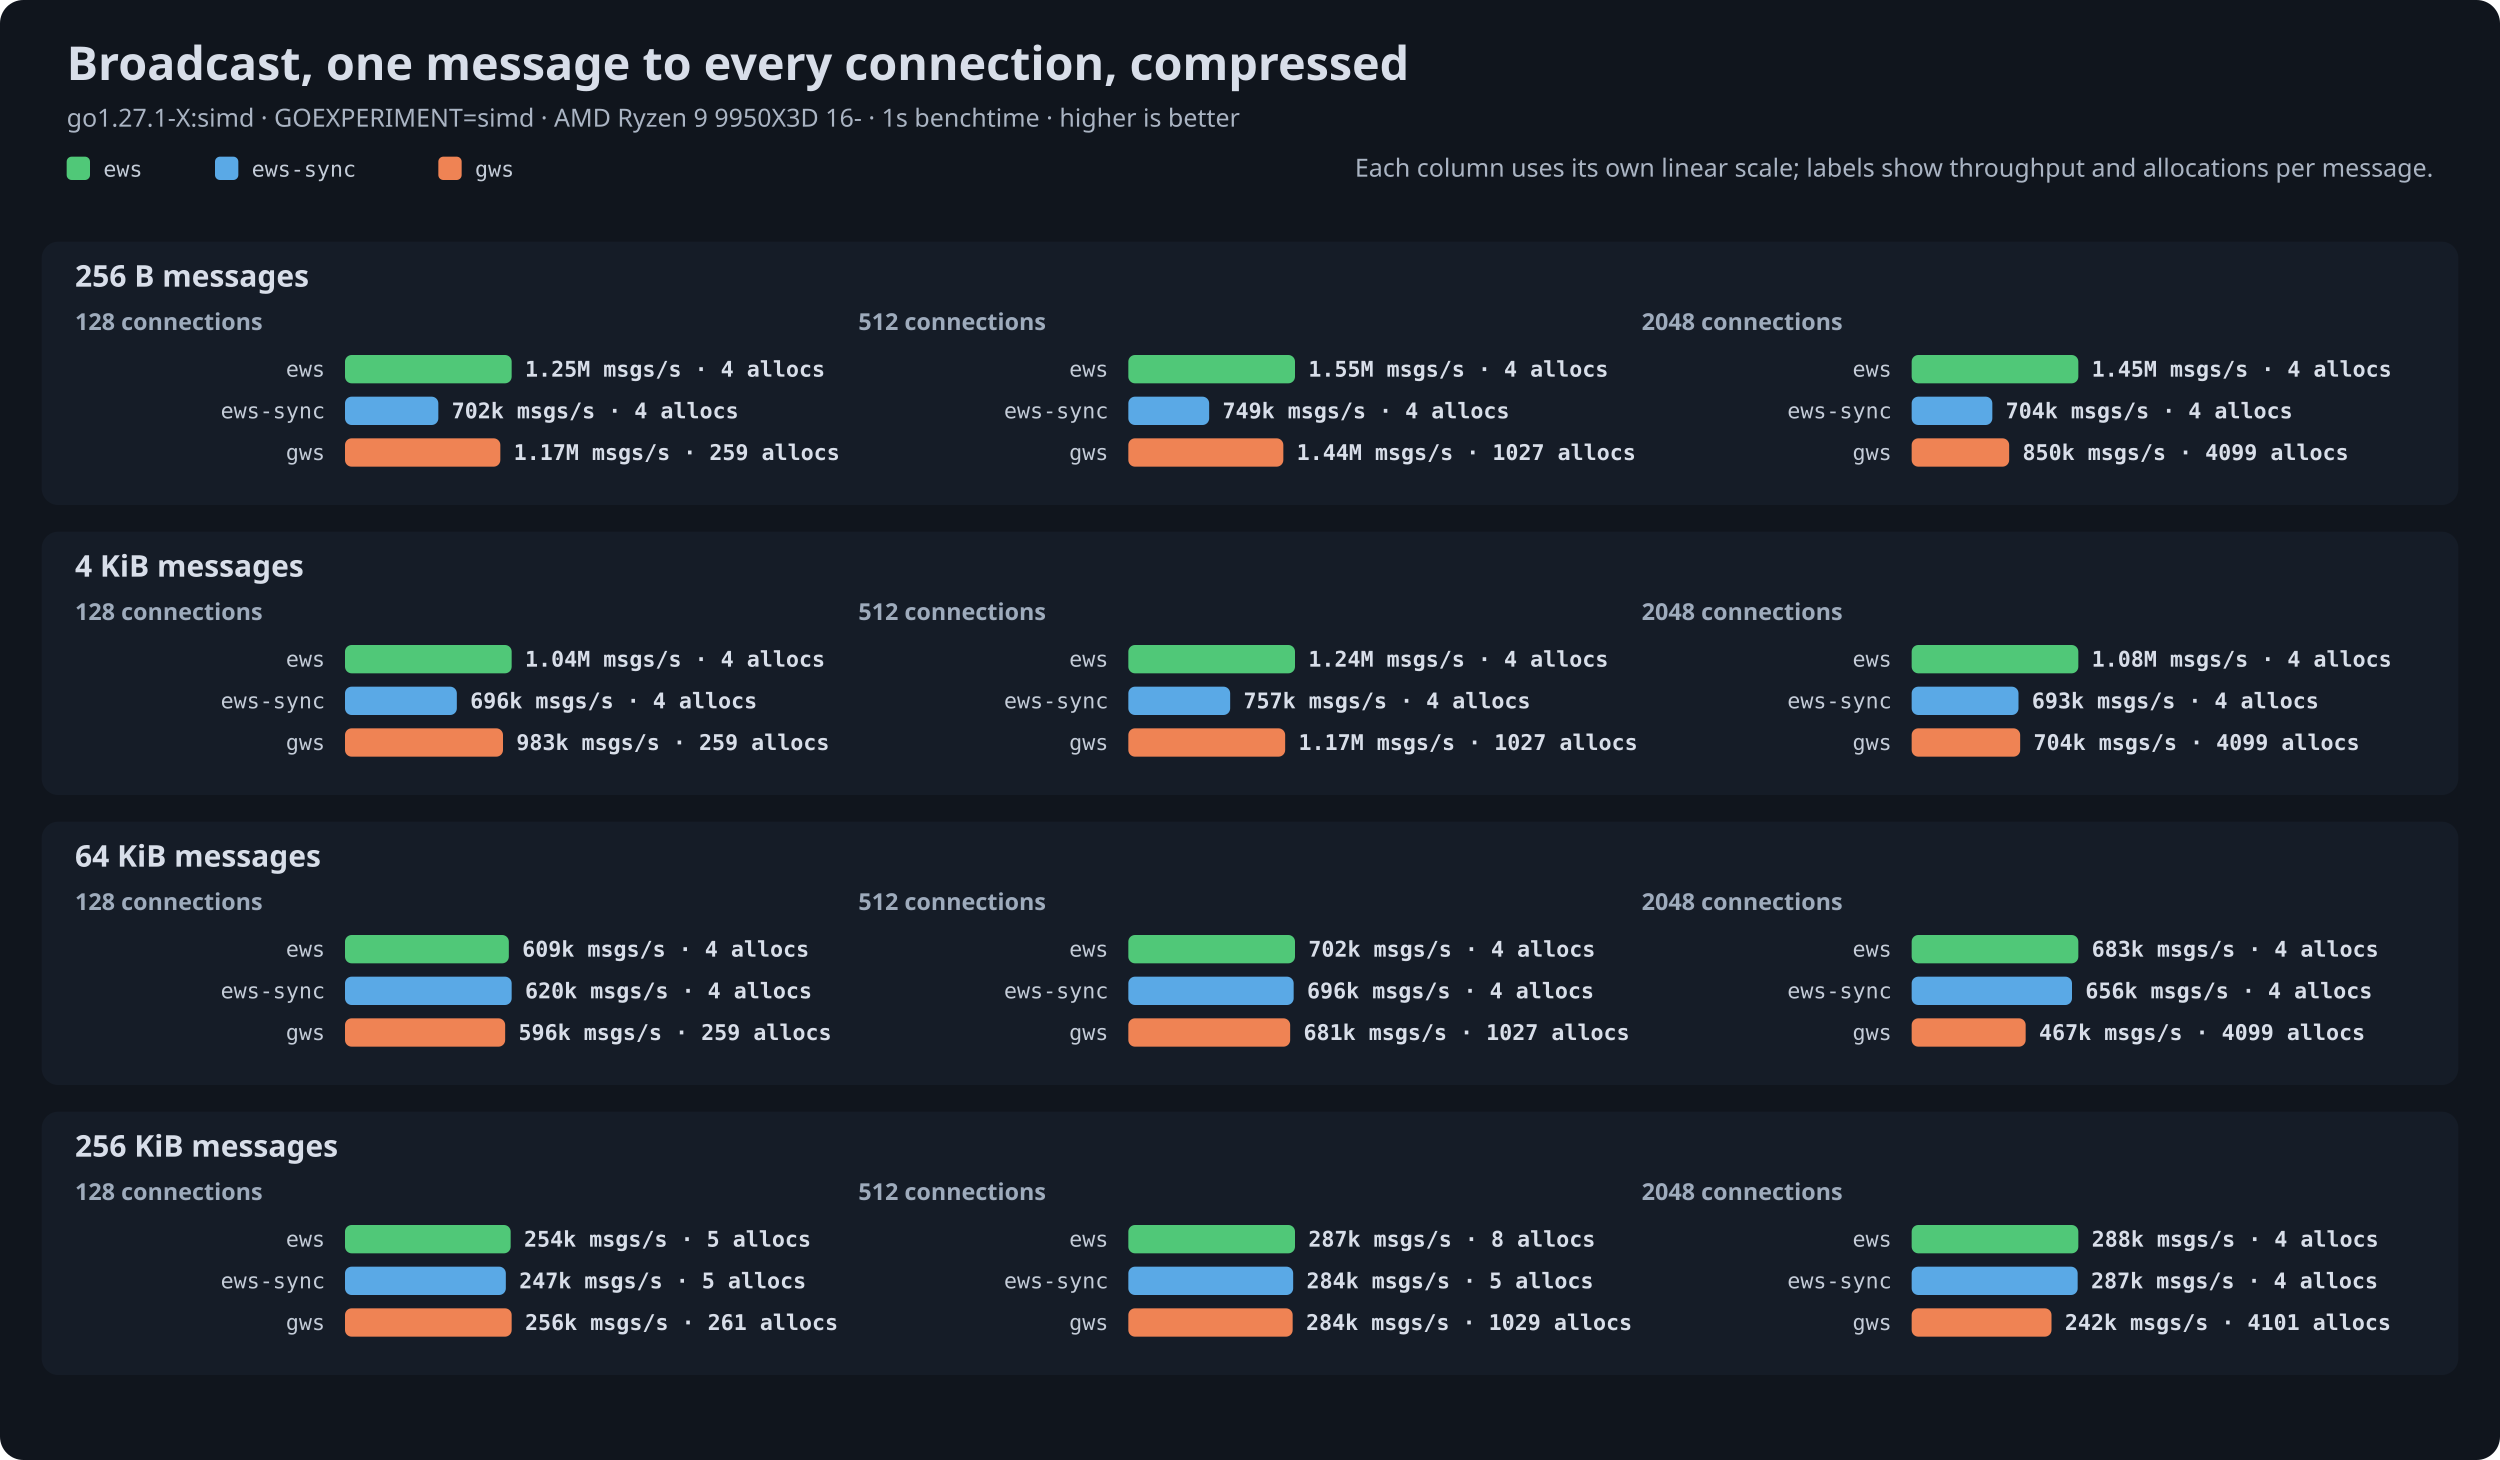
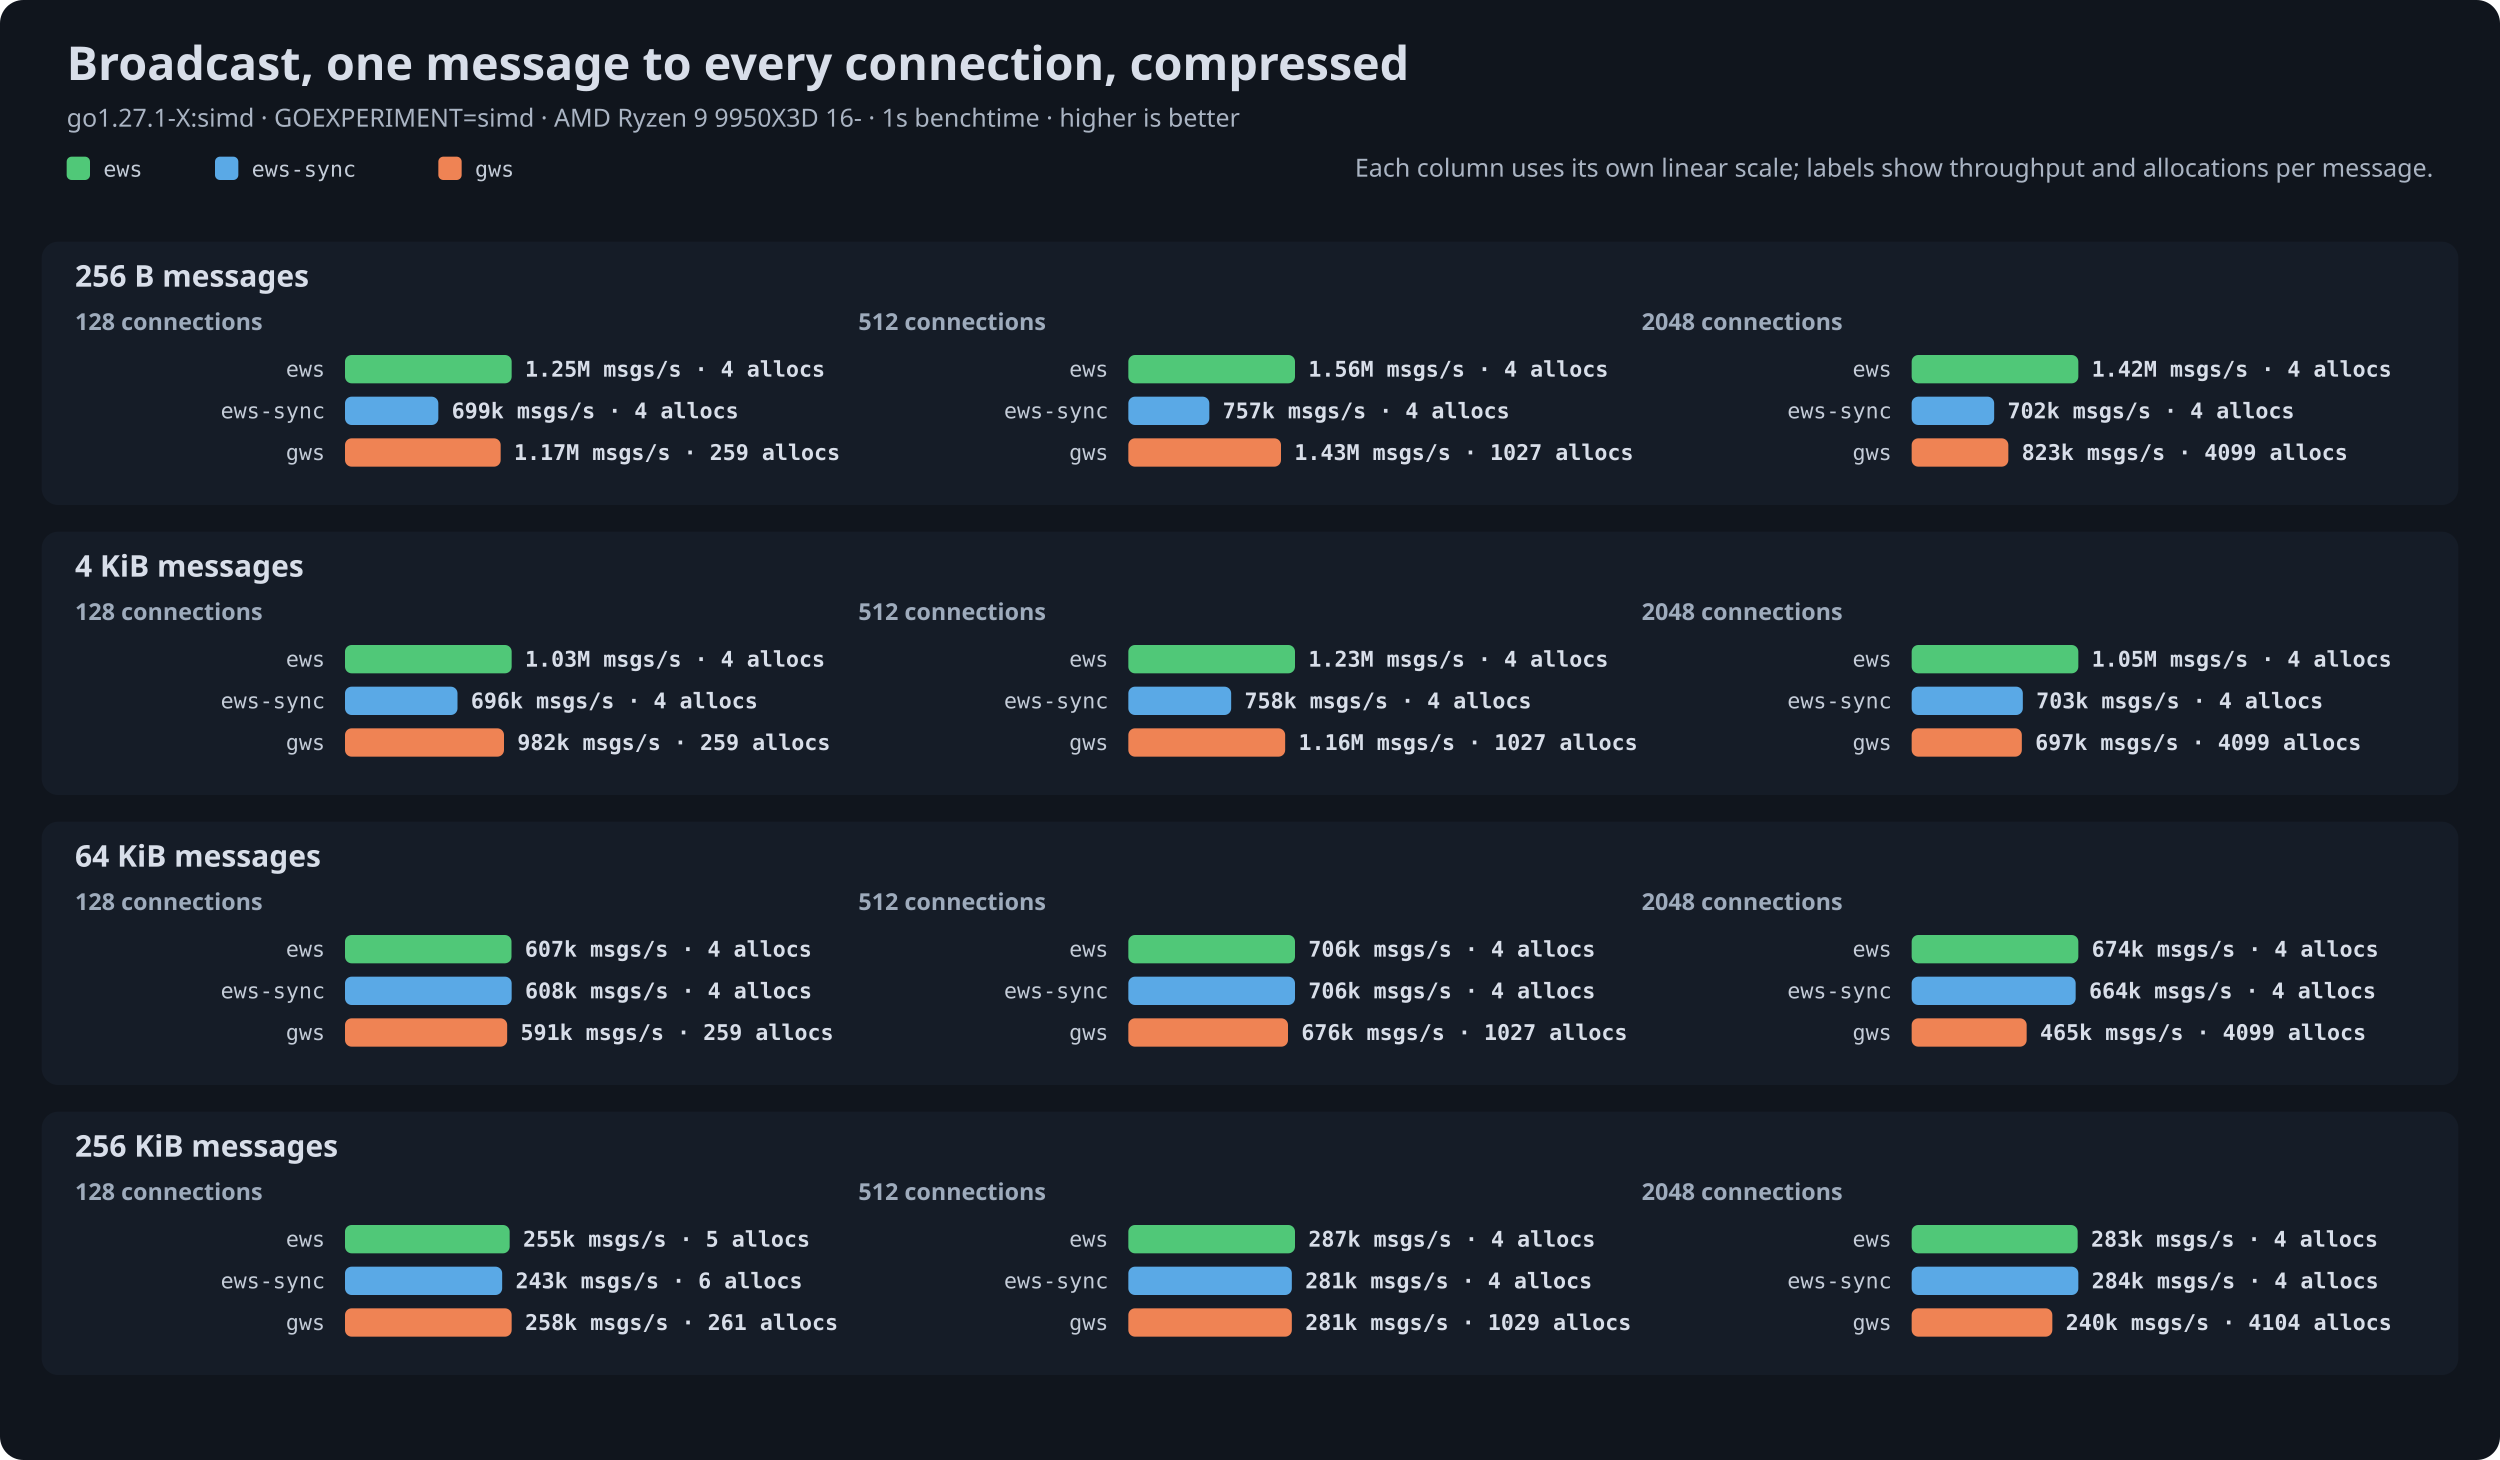
<svg xmlns="http://www.w3.org/2000/svg" width="1500" height="876" viewBox="0 0 1500 876" role="img" aria-labelledby="title desc">
  <style>text{font-family:ui-monospace,SFMono-Regular,Menlo,Consolas,monospace;fill:#d8dee9}.title{font-family:ui-sans-serif,system-ui,sans-serif;font-size:28px;font-weight:700}.subtitle{font-family:ui-sans-serif,system-ui,sans-serif;font-size:15px;fill:#aab4c3}.group{font-family:ui-sans-serif,system-ui,sans-serif;font-size:18px;font-weight:650}.contract{font-family:ui-sans-serif,system-ui,sans-serif;font-size:14px;font-weight:650;fill:#9eabbc}.series{font-size:13px;fill:#c4ccd8}.value{font-size:13px;font-weight:650}.panel{fill:#151c27}</style>
  <rect width="1500" height="876" rx="14" fill="#10151d" />
  <text class="title" x="40" y="48">Broadcast, one message to every connection, compressed</text>
  <text class="subtitle" x="40" y="76">go1.27.1-X:simd · GOEXPERIMENT=simd · AMD Ryzen 9 9950X3D 16- · 1s benchtime · higher is better</text>
  <rect x="40" y="94" width="14" height="14" rx="3" fill="#50c878" />
  <text class="series" x="62" y="106">ews</text>
  <rect x="129" y="94" width="14" height="14" rx="3" fill="#5aa9e6" />
  <text class="series" x="151" y="106">ews-sync</text>
  <rect x="263" y="94" width="14" height="14" rx="3" fill="#ef8354" />
  <text class="series" x="285" y="106">gws</text>
  <text class="subtitle" x="1460" y="106" text-anchor="end">Each column uses its own linear scale; labels show throughput and allocations per message.</text>
  <g transform="translate(0,145)">
    <rect class="panel" x="25" y="0" width="1450" height="158" rx="10" />
    <text class="group" x="45" y="27">256 B messages</text>
    <text class="contract" x="45" y="53">128 connections</text>
    <text class="series" x="195" y="81" text-anchor="end">ews</text>
    <rect x="207" y="68" width="100.0" height="17" rx="4" fill="#50c878" />
    <text class="value" x="315.0" y="81">1.25M msgs/s · 4 allocs</text>
    <text class="series" x="195" y="106" text-anchor="end">ews-sync</text>
    <rect x="207" y="93" width="56.0" height="17" rx="4" fill="#5aa9e6" />
-     <text class="value" x="271.0" y="106">702k msgs/s · 4 allocs</text>
+     <text class="value" x="271.0" y="106">699k msgs/s · 4 allocs</text>
    <text class="series" x="195" y="131" text-anchor="end">gws</text>
-     <rect x="207" y="118" width="93.2" height="17" rx="4" fill="#ef8354" />
-     <text class="value" x="308.2" y="131">1.17M msgs/s · 259 allocs</text>
+     <rect x="207" y="118" width="93.4" height="17" rx="4" fill="#ef8354" />
+     <text class="value" x="308.4" y="131">1.17M msgs/s · 259 allocs</text>
    <text class="contract" x="515" y="53">512 connections</text>
    <text class="series" x="665" y="81" text-anchor="end">ews</text>
    <rect x="677" y="68" width="100.0" height="17" rx="4" fill="#50c878" />
-     <text class="value" x="785.0" y="81">1.55M msgs/s · 4 allocs</text>
+     <text class="value" x="785.0" y="81">1.56M msgs/s · 4 allocs</text>
    <text class="series" x="665" y="106" text-anchor="end">ews-sync</text>
-     <rect x="677" y="93" width="48.5" height="17" rx="4" fill="#5aa9e6" />
-     <text class="value" x="733.5" y="106">749k msgs/s · 4 allocs</text>
+     <rect x="677" y="93" width="48.6" height="17" rx="4" fill="#5aa9e6" />
+     <text class="value" x="733.6" y="106">757k msgs/s · 4 allocs</text>
    <text class="series" x="665" y="131" text-anchor="end">gws</text>
-     <rect x="677" y="118" width="93.0" height="17" rx="4" fill="#ef8354" />
-     <text class="value" x="778.0" y="131">1.44M msgs/s · 1027 allocs</text>
+     <rect x="677" y="118" width="91.6" height="17" rx="4" fill="#ef8354" />
+     <text class="value" x="776.6" y="131">1.43M msgs/s · 1027 allocs</text>
    <text class="contract" x="985" y="53">2048 connections</text>
    <text class="series" x="1135" y="81" text-anchor="end">ews</text>
    <rect x="1147" y="68" width="100.0" height="17" rx="4" fill="#50c878" />
-     <text class="value" x="1255.0" y="81">1.45M msgs/s · 4 allocs</text>
+     <text class="value" x="1255.0" y="81">1.42M msgs/s · 4 allocs</text>
    <text class="series" x="1135" y="106" text-anchor="end">ews-sync</text>
-     <rect x="1147" y="93" width="48.4" height="17" rx="4" fill="#5aa9e6" />
-     <text class="value" x="1203.4" y="106">704k msgs/s · 4 allocs</text>
+     <rect x="1147" y="93" width="49.5" height="17" rx="4" fill="#5aa9e6" />
+     <text class="value" x="1204.5" y="106">702k msgs/s · 4 allocs</text>
    <text class="series" x="1135" y="131" text-anchor="end">gws</text>
-     <rect x="1147" y="118" width="58.5" height="17" rx="4" fill="#ef8354" />
-     <text class="value" x="1213.5" y="131">850k msgs/s · 4099 allocs</text>
+     <rect x="1147" y="118" width="58.0" height="17" rx="4" fill="#ef8354" />
+     <text class="value" x="1213.0" y="131">823k msgs/s · 4099 allocs</text>
  </g>
  <g transform="translate(0,319)">
    <rect class="panel" x="25" y="0" width="1450" height="158" rx="10" />
    <text class="group" x="45" y="27">4 KiB messages</text>
    <text class="contract" x="45" y="53">128 connections</text>
    <text class="series" x="195" y="81" text-anchor="end">ews</text>
    <rect x="207" y="68" width="100.0" height="17" rx="4" fill="#50c878" />
-     <text class="value" x="315.0" y="81">1.04M msgs/s · 4 allocs</text>
+     <text class="value" x="315.0" y="81">1.03M msgs/s · 4 allocs</text>
    <text class="series" x="195" y="106" text-anchor="end">ews-sync</text>
-     <rect x="207" y="93" width="67.1" height="17" rx="4" fill="#5aa9e6" />
-     <text class="value" x="282.1" y="106">696k msgs/s · 4 allocs</text>
+     <rect x="207" y="93" width="67.5" height="17" rx="4" fill="#5aa9e6" />
+     <text class="value" x="282.5" y="106">696k msgs/s · 4 allocs</text>
    <text class="series" x="195" y="131" text-anchor="end">gws</text>
-     <rect x="207" y="118" width="94.8" height="17" rx="4" fill="#ef8354" />
-     <text class="value" x="309.8" y="131">983k msgs/s · 259 allocs</text>
+     <rect x="207" y="118" width="95.4" height="17" rx="4" fill="#ef8354" />
+     <text class="value" x="310.4" y="131">982k msgs/s · 259 allocs</text>
    <text class="contract" x="515" y="53">512 connections</text>
    <text class="series" x="665" y="81" text-anchor="end">ews</text>
    <rect x="677" y="68" width="100.0" height="17" rx="4" fill="#50c878" />
-     <text class="value" x="785.0" y="81">1.24M msgs/s · 4 allocs</text>
+     <text class="value" x="785.0" y="81">1.23M msgs/s · 4 allocs</text>
    <text class="series" x="665" y="106" text-anchor="end">ews-sync</text>
-     <rect x="677" y="93" width="61.1" height="17" rx="4" fill="#5aa9e6" />
-     <text class="value" x="746.1" y="106">757k msgs/s · 4 allocs</text>
+     <rect x="677" y="93" width="61.7" height="17" rx="4" fill="#5aa9e6" />
+     <text class="value" x="746.7" y="106">758k msgs/s · 4 allocs</text>
    <text class="series" x="665" y="131" text-anchor="end">gws</text>
    <rect x="677" y="118" width="94.1" height="17" rx="4" fill="#ef8354" />
-     <text class="value" x="779.1" y="131">1.17M msgs/s · 1027 allocs</text>
+     <text class="value" x="779.1" y="131">1.16M msgs/s · 1027 allocs</text>
    <text class="contract" x="985" y="53">2048 connections</text>
    <text class="series" x="1135" y="81" text-anchor="end">ews</text>
    <rect x="1147" y="68" width="100.0" height="17" rx="4" fill="#50c878" />
-     <text class="value" x="1255.0" y="81">1.08M msgs/s · 4 allocs</text>
+     <text class="value" x="1255.0" y="81">1.05M msgs/s · 4 allocs</text>
    <text class="series" x="1135" y="106" text-anchor="end">ews-sync</text>
-     <rect x="1147" y="93" width="64.1" height="17" rx="4" fill="#5aa9e6" />
-     <text class="value" x="1219.1" y="106">693k msgs/s · 4 allocs</text>
+     <rect x="1147" y="93" width="66.7" height="17" rx="4" fill="#5aa9e6" />
+     <text class="value" x="1221.7" y="106">703k msgs/s · 4 allocs</text>
    <text class="series" x="1135" y="131" text-anchor="end">gws</text>
-     <rect x="1147" y="118" width="65.1" height="17" rx="4" fill="#ef8354" />
-     <text class="value" x="1220.1" y="131">704k msgs/s · 4099 allocs</text>
+     <rect x="1147" y="118" width="66.1" height="17" rx="4" fill="#ef8354" />
+     <text class="value" x="1221.1" y="131">697k msgs/s · 4099 allocs</text>
  </g>
  <g transform="translate(0,493)">
    <rect class="panel" x="25" y="0" width="1450" height="158" rx="10" />
    <text class="group" x="45" y="27">64 KiB messages</text>
    <text class="contract" x="45" y="53">128 connections</text>
    <text class="series" x="195" y="81" text-anchor="end">ews</text>
-     <rect x="207" y="68" width="98.3" height="17" rx="4" fill="#50c878" />
-     <text class="value" x="313.3" y="81">609k msgs/s · 4 allocs</text>
+     <rect x="207" y="68" width="99.9" height="17" rx="4" fill="#50c878" />
+     <text class="value" x="314.9" y="81">607k msgs/s · 4 allocs</text>
    <text class="series" x="195" y="106" text-anchor="end">ews-sync</text>
    <rect x="207" y="93" width="100.0" height="17" rx="4" fill="#5aa9e6" />
-     <text class="value" x="315.0" y="106">620k msgs/s · 4 allocs</text>
+     <text class="value" x="315.0" y="106">608k msgs/s · 4 allocs</text>
    <text class="series" x="195" y="131" text-anchor="end">gws</text>
-     <rect x="207" y="118" width="96.1" height="17" rx="4" fill="#ef8354" />
-     <text class="value" x="311.1" y="131">596k msgs/s · 259 allocs</text>
+     <rect x="207" y="118" width="97.3" height="17" rx="4" fill="#ef8354" />
+     <text class="value" x="312.3" y="131">591k msgs/s · 259 allocs</text>
    <text class="contract" x="515" y="53">512 connections</text>
    <text class="series" x="665" y="81" text-anchor="end">ews</text>
    <rect x="677" y="68" width="100.0" height="17" rx="4" fill="#50c878" />
-     <text class="value" x="785.0" y="81">702k msgs/s · 4 allocs</text>
+     <text class="value" x="785.0" y="81">706k msgs/s · 4 allocs</text>
    <text class="series" x="665" y="106" text-anchor="end">ews-sync</text>
-     <rect x="677" y="93" width="99.2" height="17" rx="4" fill="#5aa9e6" />
-     <text class="value" x="784.2" y="106">696k msgs/s · 4 allocs</text>
+     <rect x="677" y="93" width="100.0" height="17" rx="4" fill="#5aa9e6" />
+     <text class="value" x="785.0" y="106">706k msgs/s · 4 allocs</text>
    <text class="series" x="665" y="131" text-anchor="end">gws</text>
-     <rect x="677" y="118" width="97.1" height="17" rx="4" fill="#ef8354" />
-     <text class="value" x="782.1" y="131">681k msgs/s · 1027 allocs</text>
+     <rect x="677" y="118" width="95.8" height="17" rx="4" fill="#ef8354" />
+     <text class="value" x="780.8" y="131">676k msgs/s · 1027 allocs</text>
    <text class="contract" x="985" y="53">2048 connections</text>
    <text class="series" x="1135" y="81" text-anchor="end">ews</text>
    <rect x="1147" y="68" width="100.0" height="17" rx="4" fill="#50c878" />
-     <text class="value" x="1255.0" y="81">683k msgs/s · 4 allocs</text>
+     <text class="value" x="1255.0" y="81">674k msgs/s · 4 allocs</text>
    <text class="series" x="1135" y="106" text-anchor="end">ews-sync</text>
-     <rect x="1147" y="93" width="96.2" height="17" rx="4" fill="#5aa9e6" />
-     <text class="value" x="1251.2" y="106">656k msgs/s · 4 allocs</text>
+     <rect x="1147" y="93" width="98.4" height="17" rx="4" fill="#5aa9e6" />
+     <text class="value" x="1253.4" y="106">664k msgs/s · 4 allocs</text>
    <text class="series" x="1135" y="131" text-anchor="end">gws</text>
-     <rect x="1147" y="118" width="68.4" height="17" rx="4" fill="#ef8354" />
-     <text class="value" x="1223.4" y="131">467k msgs/s · 4099 allocs</text>
+     <rect x="1147" y="118" width="69.0" height="17" rx="4" fill="#ef8354" />
+     <text class="value" x="1224.0" y="131">465k msgs/s · 4099 allocs</text>
  </g>
  <g transform="translate(0,667)">
    <rect class="panel" x="25" y="0" width="1450" height="158" rx="10" />
    <text class="group" x="45" y="27">256 KiB messages</text>
    <text class="contract" x="45" y="53">128 connections</text>
    <text class="series" x="195" y="81" text-anchor="end">ews</text>
-     <rect x="207" y="68" width="99.4" height="17" rx="4" fill="#50c878" />
-     <text class="value" x="314.4" y="81">254k msgs/s · 5 allocs</text>
+     <rect x="207" y="68" width="98.8" height="17" rx="4" fill="#50c878" />
+     <text class="value" x="313.8" y="81">255k msgs/s · 5 allocs</text>
    <text class="series" x="195" y="106" text-anchor="end">ews-sync</text>
-     <rect x="207" y="93" width="96.5" height="17" rx="4" fill="#5aa9e6" />
-     <text class="value" x="311.5" y="106">247k msgs/s · 5 allocs</text>
+     <rect x="207" y="93" width="94.3" height="17" rx="4" fill="#5aa9e6" />
+     <text class="value" x="309.3" y="106">243k msgs/s · 6 allocs</text>
    <text class="series" x="195" y="131" text-anchor="end">gws</text>
    <rect x="207" y="118" width="100.0" height="17" rx="4" fill="#ef8354" />
-     <text class="value" x="315.0" y="131">256k msgs/s · 261 allocs</text>
+     <text class="value" x="315.0" y="131">258k msgs/s · 261 allocs</text>
    <text class="contract" x="515" y="53">512 connections</text>
    <text class="series" x="665" y="81" text-anchor="end">ews</text>
    <rect x="677" y="68" width="100.0" height="17" rx="4" fill="#50c878" />
-     <text class="value" x="785.0" y="81">287k msgs/s · 8 allocs</text>
+     <text class="value" x="785.0" y="81">287k msgs/s · 4 allocs</text>
    <text class="series" x="665" y="106" text-anchor="end">ews-sync</text>
-     <rect x="677" y="93" width="98.9" height="17" rx="4" fill="#5aa9e6" />
-     <text class="value" x="783.9" y="106">284k msgs/s · 5 allocs</text>
+     <rect x="677" y="93" width="98.1" height="17" rx="4" fill="#5aa9e6" />
+     <text class="value" x="783.1" y="106">281k msgs/s · 4 allocs</text>
    <text class="series" x="665" y="131" text-anchor="end">gws</text>
-     <rect x="677" y="118" width="98.6" height="17" rx="4" fill="#ef8354" />
-     <text class="value" x="783.6" y="131">284k msgs/s · 1029 allocs</text>
+     <rect x="677" y="118" width="98.1" height="17" rx="4" fill="#ef8354" />
+     <text class="value" x="783.1" y="131">281k msgs/s · 1029 allocs</text>
    <text class="contract" x="985" y="53">2048 connections</text>
    <text class="series" x="1135" y="81" text-anchor="end">ews</text>
-     <rect x="1147" y="68" width="100.0" height="17" rx="4" fill="#50c878" />
-     <text class="value" x="1255.0" y="81">288k msgs/s · 4 allocs</text>
+     <rect x="1147" y="68" width="99.6" height="17" rx="4" fill="#50c878" />
+     <text class="value" x="1254.6" y="81">283k msgs/s · 4 allocs</text>
    <text class="series" x="1135" y="106" text-anchor="end">ews-sync</text>
-     <rect x="1147" y="93" width="99.6" height="17" rx="4" fill="#5aa9e6" />
-     <text class="value" x="1254.6" y="106">287k msgs/s · 4 allocs</text>
+     <rect x="1147" y="93" width="100.0" height="17" rx="4" fill="#5aa9e6" />
+     <text class="value" x="1255.0" y="106">284k msgs/s · 4 allocs</text>
    <text class="series" x="1135" y="131" text-anchor="end">gws</text>
-     <rect x="1147" y="118" width="83.9" height="17" rx="4" fill="#ef8354" />
-     <text class="value" x="1238.9" y="131">242k msgs/s · 4101 allocs</text>
+     <rect x="1147" y="118" width="84.4" height="17" rx="4" fill="#ef8354" />
+     <text class="value" x="1239.4" y="131">240k msgs/s · 4104 allocs</text>
  </g>
</svg>
